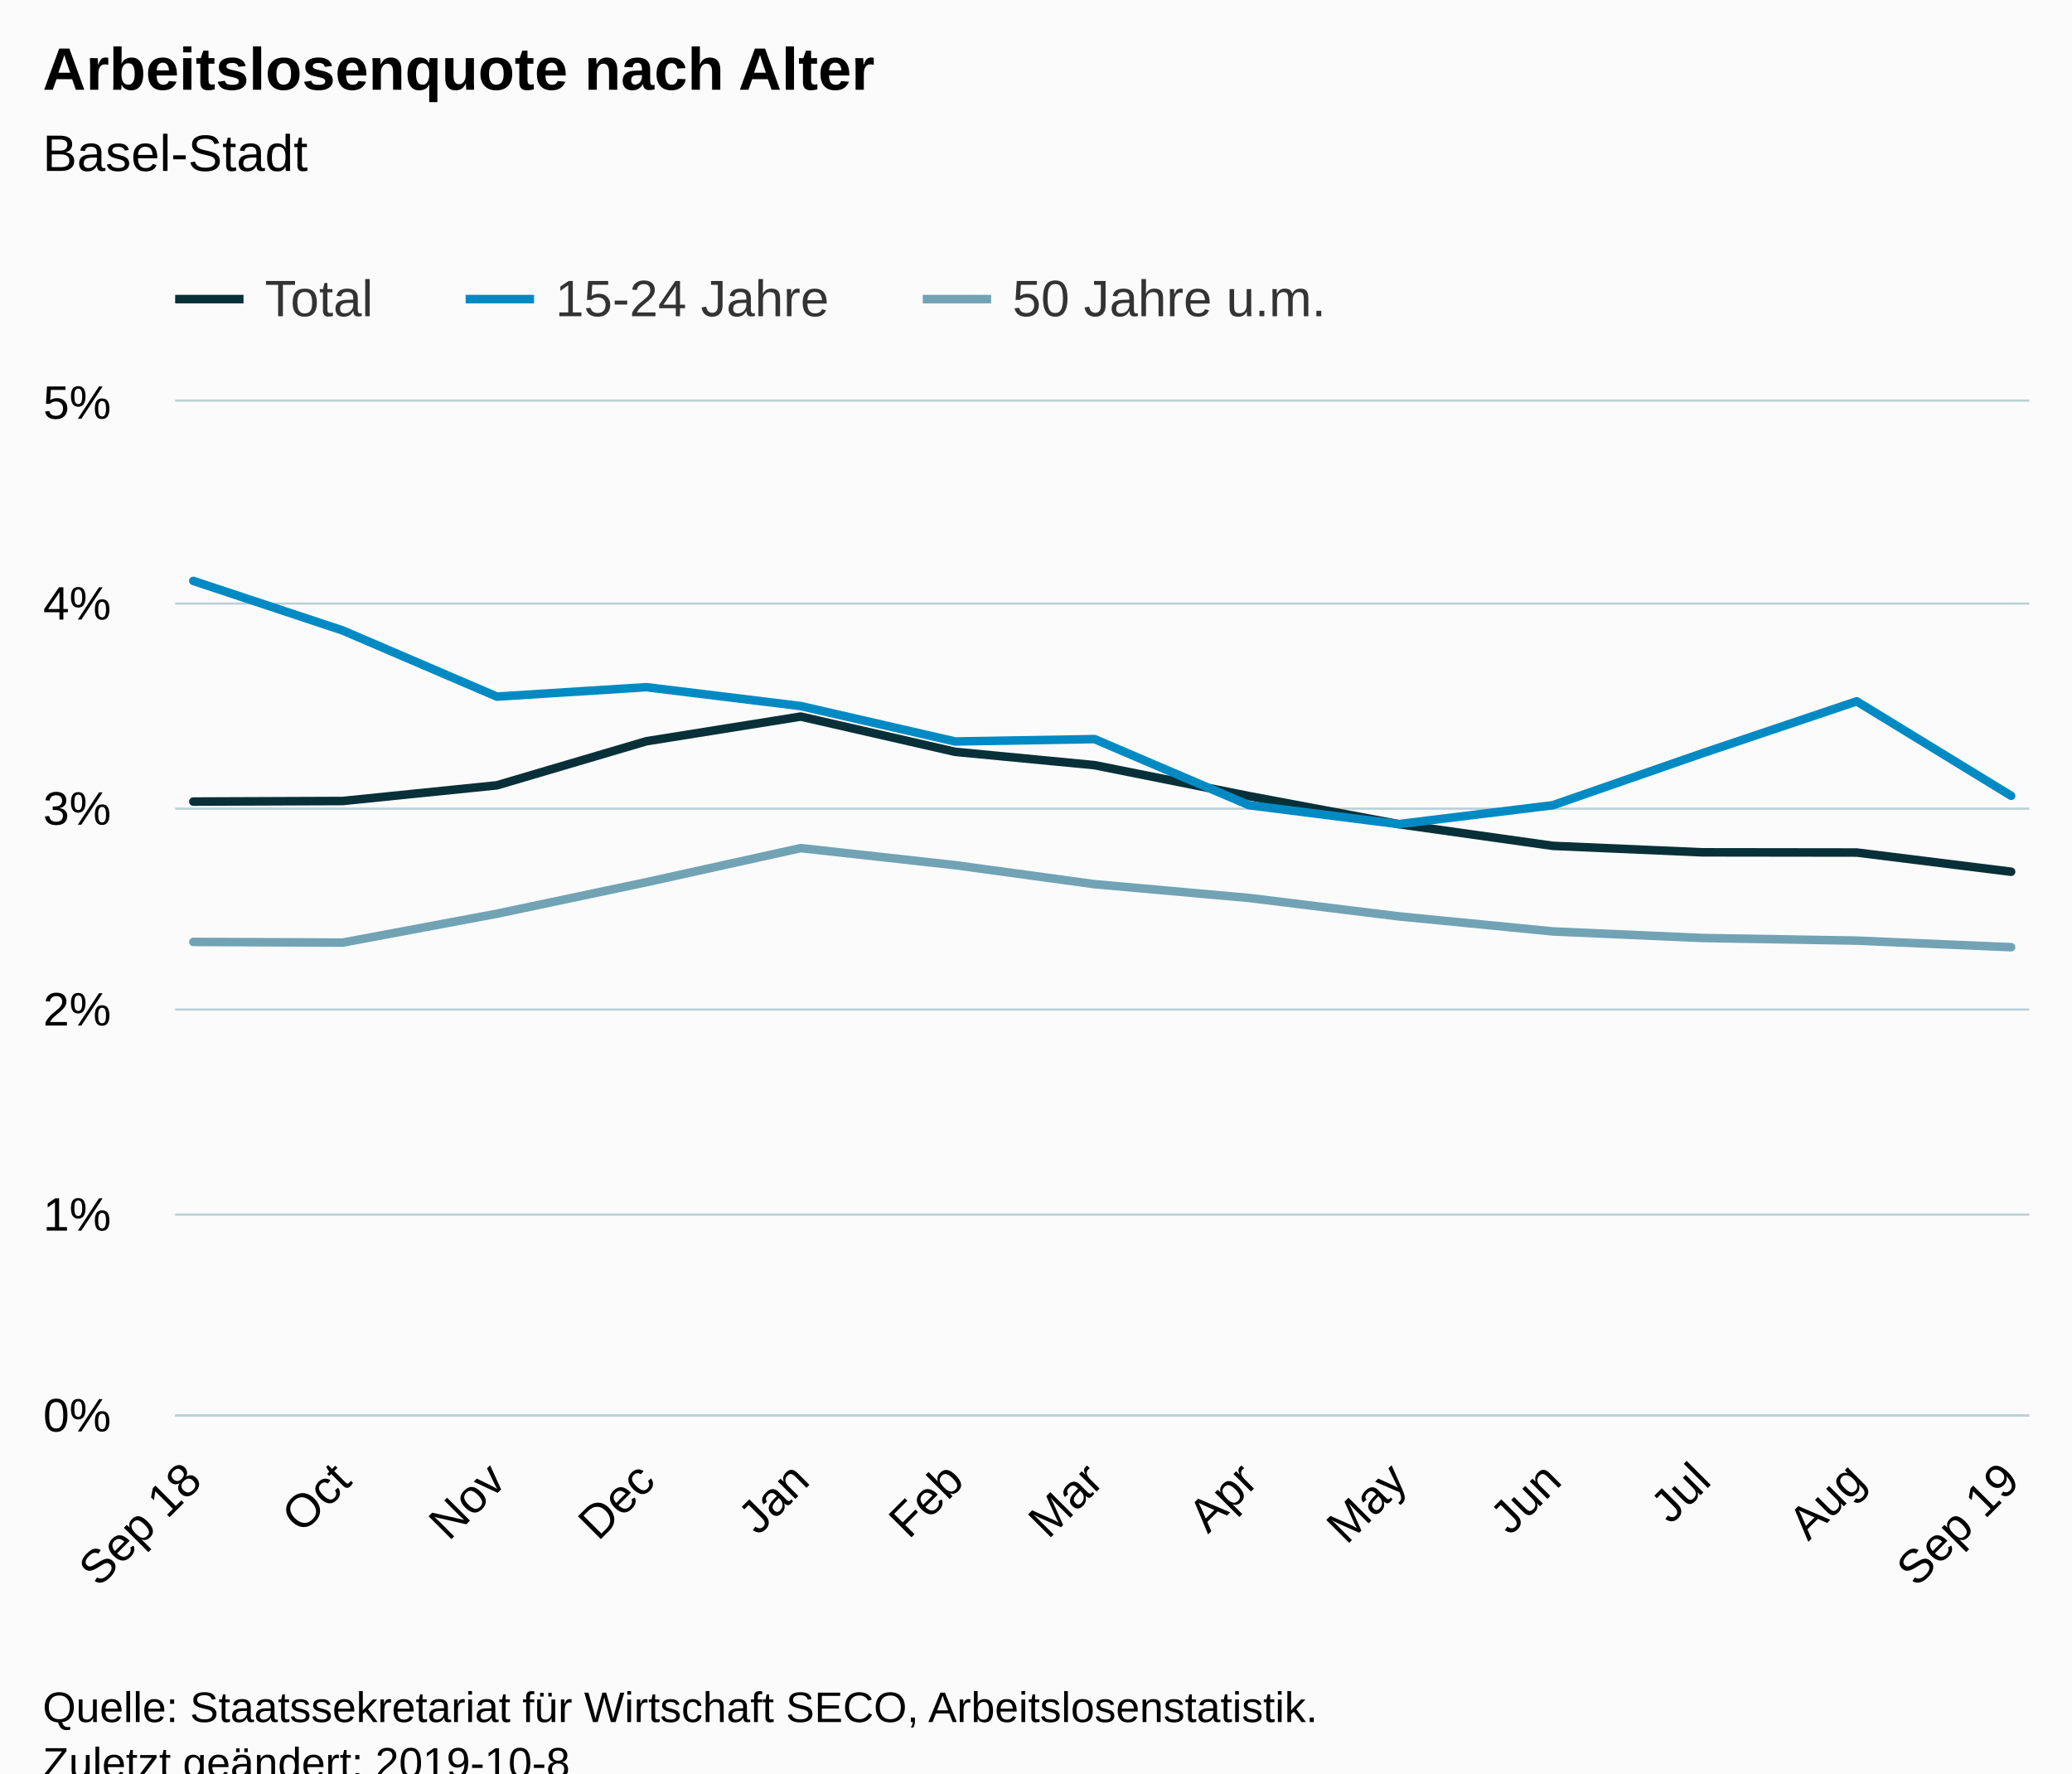
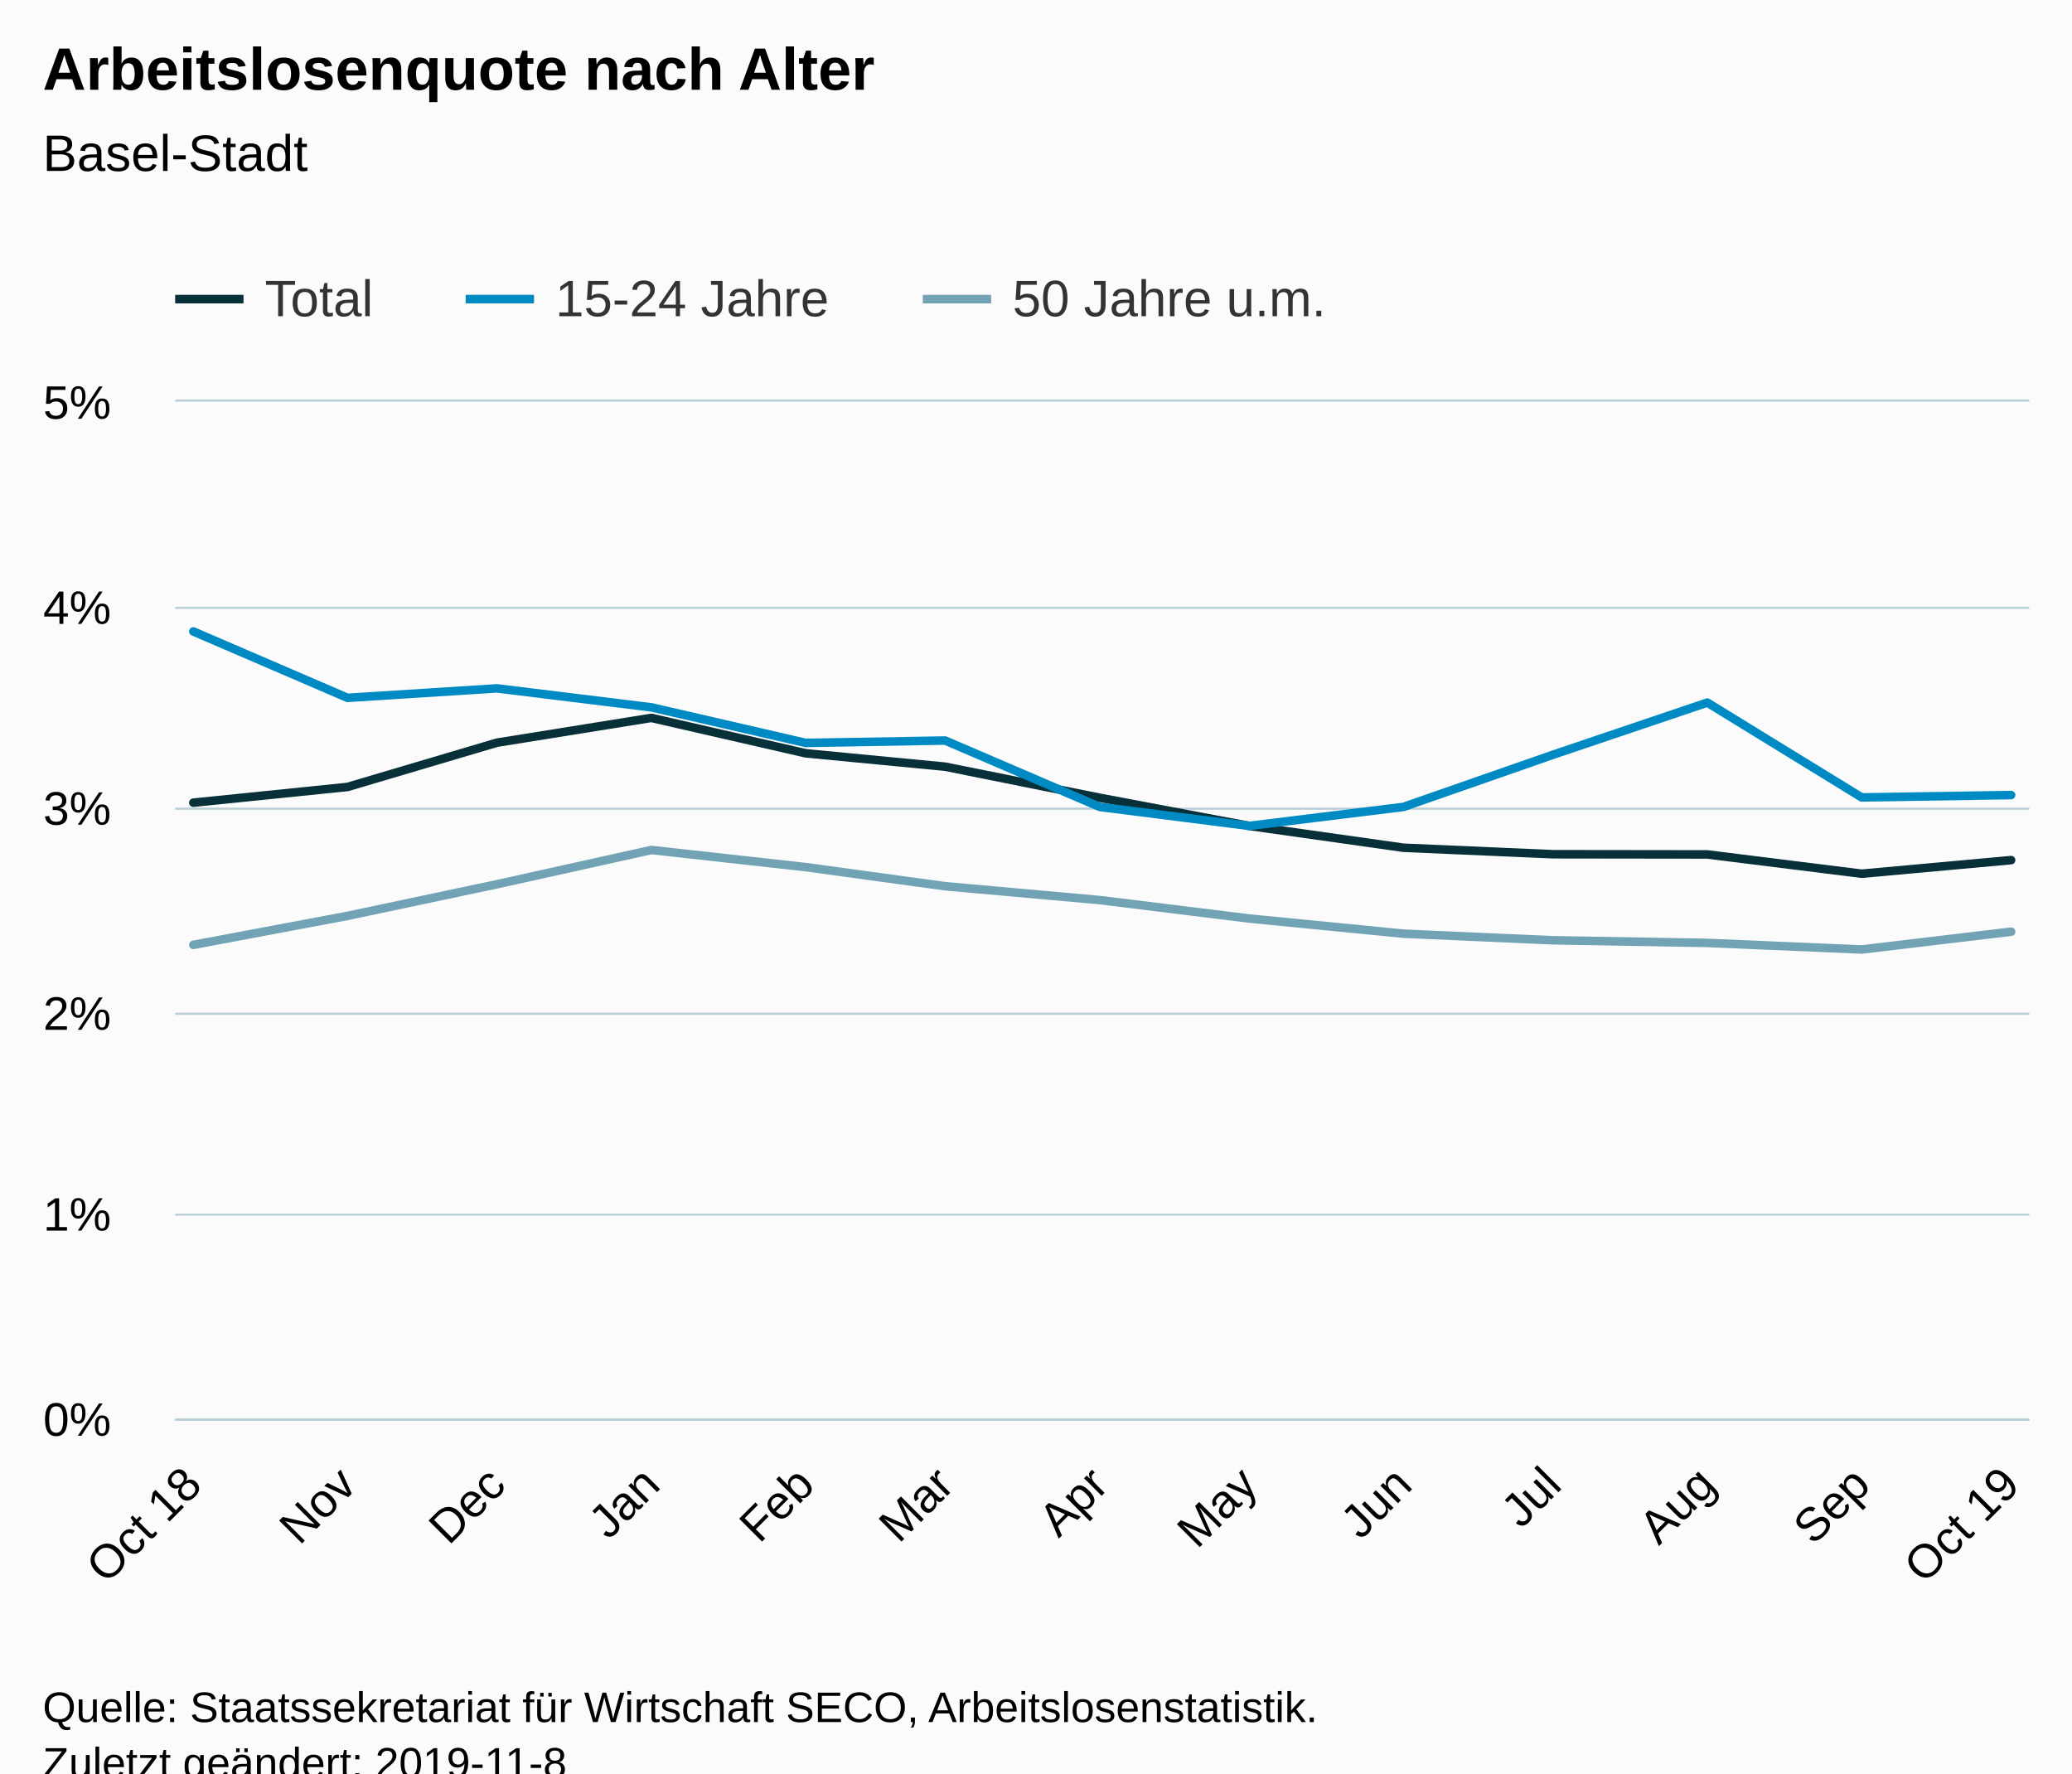
<svg xmlns="http://www.w3.org/2000/svg" version="1.1" class="highcharts-root" style="font-family:Arial;font-size:12px;" viewBox="0 0 485 415">
  <defs>
-     <clipPath id="highcharts-a1uxx9w-6">
-       <rect x="0" y="0" width="434" height="237" fill="none" />
+     <clipPath id="highcharts-u2x961v-6">
+       <rect x="0" y="0" width="434" height="238" fill="none" />
    </clipPath>
-     <clipPath id="highcharts-a1uxx9w-7">
-       <rect x="0" y="0" width="434" height="237" fill="none" />
+     <clipPath id="highcharts-u2x961v-7">
+       <rect x="0" y="0" width="434" height="238" fill="none" />
    </clipPath>
  </defs>
  <rect fill="#fbfbfb" class="highcharts-background" x="0" y="0" width="485" height="428" rx="0" ry="0" />
-   <rect fill="none" class="highcharts-plot-background" x="41" y="94" width="434" height="237" />
+   <rect fill="none" class="highcharts-plot-background" x="41" y="94" width="434" height="238" />
  <g class="highcharts-pane-group" data-z-index="0" />
  <g class="highcharts-grid highcharts-xaxis-grid " data-z-index="1">
-     <path fill="none" data-z-index="1" class="highcharts-grid-line" d="M 44.5 94 L 44.5 331" opacity="1" />
-     <path fill="none" data-z-index="1" class="highcharts-grid-line" d="M 79.5 94 L 79.5 331" opacity="1" />
-     <path fill="none" data-z-index="1" class="highcharts-grid-line" d="M 115.5 94 L 115.5 331" opacity="1" />
-     <path fill="none" data-z-index="1" class="highcharts-grid-line" d="M 150.5 94 L 150.5 331" opacity="1" />
-     <path fill="none" data-z-index="1" class="highcharts-grid-line" d="M 186.5 94 L 186.5 331" opacity="1" />
-     <path fill="none" data-z-index="1" class="highcharts-grid-line" d="M 223.5 94 L 223.5 331" opacity="1" />
-     <path fill="none" data-z-index="1" class="highcharts-grid-line" d="M 255.5 94 L 255.5 331" opacity="1" />
-     <path fill="none" data-z-index="1" class="highcharts-grid-line" d="M 291.5 94 L 291.5 331" opacity="1" />
-     <path fill="none" data-z-index="1" class="highcharts-grid-line" d="M 326.5 94 L 326.5 331" opacity="1" />
-     <path fill="none" data-z-index="1" class="highcharts-grid-line" d="M 362.5 94 L 362.5 331" opacity="1" />
-     <path fill="none" data-z-index="1" class="highcharts-grid-line" d="M 397.5 94 L 397.5 331" opacity="1" />
-     <path fill="none" data-z-index="1" class="highcharts-grid-line" d="M 434.5 94 L 434.5 331" opacity="1" />
-     <path fill="none" data-z-index="1" class="highcharts-grid-line" d="M 470.5 94 L 470.5 331" opacity="1" />
+     <path fill="none" data-z-index="1" class="highcharts-grid-line" d="M 44.5 94 L 44.5 332" opacity="1" />
+     <path fill="none" data-z-index="1" class="highcharts-grid-line" d="M 80.5 94 L 80.5 332" opacity="1" />
+     <path fill="none" data-z-index="1" class="highcharts-grid-line" d="M 115.5 94 L 115.5 332" opacity="1" />
+     <path fill="none" data-z-index="1" class="highcharts-grid-line" d="M 151.5 94 L 151.5 332" opacity="1" />
+     <path fill="none" data-z-index="1" class="highcharts-grid-line" d="M 188.5 94 L 188.5 332" opacity="1" />
+     <path fill="none" data-z-index="1" class="highcharts-grid-line" d="M 220.5 94 L 220.5 332" opacity="1" />
+     <path fill="none" data-z-index="1" class="highcharts-grid-line" d="M 256.5 94 L 256.5 332" opacity="1" />
+     <path fill="none" data-z-index="1" class="highcharts-grid-line" d="M 291.5 94 L 291.5 332" opacity="1" />
+     <path fill="none" data-z-index="1" class="highcharts-grid-line" d="M 327.5 94 L 327.5 332" opacity="1" />
+     <path fill="none" data-z-index="1" class="highcharts-grid-line" d="M 362.5 94 L 362.5 332" opacity="1" />
+     <path fill="none" data-z-index="1" class="highcharts-grid-line" d="M 399.5 94 L 399.5 332" opacity="1" />
+     <path fill="none" data-z-index="1" class="highcharts-grid-line" d="M 435.5 94 L 435.5 332" opacity="1" />
+     <path fill="none" data-z-index="1" class="highcharts-grid-line" d="M 470.5 94 L 470.5 332" opacity="1" />
  </g>
  <g class="highcharts-grid highcharts-yaxis-grid " data-z-index="1">
-     <path fill="none" stroke="#B9CFD7" stroke-width="0.5" data-z-index="1" class="highcharts-grid-line" d="M 41 331.25 L 475 331.25" opacity="1" />
+     <path fill="none" stroke="#B9CFD7" stroke-width="0.5" data-z-index="1" class="highcharts-grid-line" d="M 41 332.25 L 475 332.25" opacity="1" />
    <path fill="none" stroke="#B9CFD7" stroke-width="0.5" data-z-index="1" class="highcharts-grid-line" d="M 41 284.25 L 475 284.25" opacity="1" />
-     <path fill="none" stroke="#B9CFD7" stroke-width="0.5" data-z-index="1" class="highcharts-grid-line" d="M 41 236.25 L 475 236.25" opacity="1" />
+     <path fill="none" stroke="#B9CFD7" stroke-width="0.5" data-z-index="1" class="highcharts-grid-line" d="M 41 237.25 L 475 237.25" opacity="1" />
    <path fill="none" stroke="#B9CFD7" stroke-width="0.5" data-z-index="1" class="highcharts-grid-line" d="M 41 189.25 L 475 189.25" opacity="1" />
-     <path fill="none" stroke="#B9CFD7" stroke-width="0.5" data-z-index="1" class="highcharts-grid-line" d="M 41 141.25 L 475 141.25" opacity="1" />
+     <path fill="none" stroke="#B9CFD7" stroke-width="0.5" data-z-index="1" class="highcharts-grid-line" d="M 41 142.25 L 475 142.25" opacity="1" />
    <path fill="none" stroke="#B9CFD7" stroke-width="0.5" data-z-index="1" class="highcharts-grid-line" d="M 41 93.75 L 475 93.75" opacity="1" />
  </g>
-   <rect fill="none" class="highcharts-plot-border" data-z-index="1" x="41" y="94" width="434" height="237" />
+   <rect fill="none" class="highcharts-plot-border" data-z-index="1" x="41" y="94" width="434" height="238" />
  <g class="highcharts-axis highcharts-xaxis " data-z-index="2">
-     <path fill="none" class="highcharts-axis-line" stroke="#B9CFD7" stroke-width="0.5" data-z-index="7" d="M 41 331.25 L 475 331.25" />
+     <path fill="none" class="highcharts-axis-line" stroke="#B9CFD7" stroke-width="0.5" data-z-index="7" d="M 41 332.25 L 475 332.25" />
  </g>
  <g class="highcharts-axis highcharts-yaxis " data-z-index="2">
-     <path fill="none" class="highcharts-axis-line" data-z-index="7" d="M 41 94 L 41 331" />
+     <path fill="none" class="highcharts-axis-line" data-z-index="7" d="M 41 94 L 41 332" />
  </g>
  <g class="highcharts-series-group" data-z-index="3">
-     <g data-z-index="0.1" class="highcharts-series highcharts-series-0 highcharts-line-series " transform="translate(41,94) scale(1 1)" clip-path="url(#highcharts-a1uxx9w-7)">
-       <path fill="none" d="M 4.255 93.591 L 39.227 93.454 L 75.316 89.785 L 110.287 79.471 L 146.425 73.693 L 182.562 81.945 L 215.203 85.064 L 251.389 92.307 L 286.361 98.867 L 322.498 103.953 L 357.47 105.465 L 393.608 105.512 L 429.745 110.006" class="highcharts-graph" data-z-index="1" stroke="#083038" stroke-width="2" stroke-linejoin="round" stroke-linecap="round" />
+     <g data-z-index="0.1" class="highcharts-series highcharts-series-0 highcharts-line-series " transform="translate(41,94) scale(1 1)" clip-path="url(#highcharts-u2x961v-7)">
+       <path fill="none" d="M 4.255 93.848 L 40.344 90.164 L 75.316 79.806 L 111.453 74.004 L 147.591 82.291 L 180.231 85.423 L 216.417 92.696 L 251.389 99.284 L 287.526 104.392 L 322.498 105.91 L 358.636 105.958 L 394.773 110.47 L 429.745 107.29" class="highcharts-graph" data-z-index="1" stroke="#083038" stroke-width="2" stroke-linejoin="round" stroke-linecap="round" />
    </g>
    <g data-z-index="0.1" class="highcharts-markers highcharts-series-0 highcharts-line-series " transform="translate(41,94) scale(1 1)" clip-path="none" />
-     <g data-z-index="0.1" class="highcharts-series highcharts-series-1 highcharts-line-series " transform="translate(41,94) scale(1 1)" clip-path="url(#highcharts-a1uxx9w-7)">
-       <path fill="none" d="M 4.255 41.949 L 39.227 53.553 L 75.316 69.024 L 110.287 66.815 L 146.425 71.233 L 182.562 79.523 L 215.203 78.968 L 251.389 94.44 L 286.361 98.862 L 322.498 94.44 L 357.47 82.286 L 393.608 70.128 L 429.745 92.231" class="highcharts-graph" data-z-index="1" stroke="#008AC3" stroke-width="2" stroke-linejoin="round" stroke-linecap="round" />
+     <g data-z-index="0.1" class="highcharts-series highcharts-series-1 highcharts-line-series " transform="translate(41,94) scale(1 1)" clip-path="url(#highcharts-u2x961v-7)">
+       <path fill="none" d="M 4.255 53.778 L 40.344 69.315 L 75.316 67.097 L 111.453 71.533 L 147.591 79.859 L 180.231 79.302 L 216.417 94.838 L 251.389 99.279 L 287.526 94.838 L 322.498 82.634 L 358.636 70.424 L 394.773 92.62 L 429.745 92.063" class="highcharts-graph" data-z-index="1" stroke="#008AC3" stroke-width="2" stroke-linejoin="round" stroke-linecap="round" />
    </g>
    <g data-z-index="0.1" class="highcharts-markers highcharts-series-1 highcharts-line-series " transform="translate(41,94) scale(1 1)" clip-path="none" />
-     <g data-z-index="0.1" class="highcharts-series highcharts-series-2 highcharts-line-series " transform="translate(41,94) scale(1 1)" clip-path="url(#highcharts-a1uxx9w-7)">
-       <path fill="none" d="M 4.255 126.435 L 39.227 126.591 L 75.316 119.832 L 110.287 112.461 L 146.425 104.479 L 182.562 108.47 L 215.203 112.921 L 251.389 116.149 L 286.361 120.448 L 322.498 123.979 L 357.47 125.515 L 393.608 126.131 L 429.745 127.667" class="highcharts-graph" data-z-index="1" stroke="#71A3B5" stroke-width="2" stroke-linejoin="round" stroke-linecap="round" />
+     <g data-z-index="0.1" class="highcharts-series highcharts-series-2 highcharts-line-series " transform="translate(41,94) scale(1 1)" clip-path="url(#highcharts-u2x961v-7)">
+       <path fill="none" d="M 4.255 127.125 L 40.344 120.338 L 75.316 112.936 L 111.453 104.92 L 147.591 108.928 L 180.231 113.397 L 216.417 116.639 L 251.389 120.956 L 287.526 124.503 L 322.498 126.045 L 358.636 126.664 L 394.773 128.206 L 429.745 124.041" class="highcharts-graph" data-z-index="1" stroke="#71A3B5" stroke-width="2" stroke-linejoin="round" stroke-linecap="round" />
    </g>
    <g data-z-index="0.1" class="highcharts-markers highcharts-series-2 highcharts-line-series " transform="translate(41,94) scale(1 1)" clip-path="none" />
  </g>
  <text x="10" text-anchor="start" class="highcharts-title" data-z-index="4" style="color:#000000;font-size:14px;font-weight:bold;fill:#000000;" y="21">
    <tspan>Arbeitslosenquote nach Alter</tspan>
  </text>
  <text x="10" text-anchor="start" class="highcharts-subtitle" data-z-index="4" style="color:#000000;font-size:12px;font-weight:normal;font-family:Arial;fill:#000000;" y="40">
    <tspan>Basel-Stadt</tspan>
  </text>
  <g class="highcharts-legend" data-z-index="7" transform="translate(33,56)">
    <rect fill="none" class="highcharts-legend-box" rx="0" ry="0" x="0" y="0" width="287" height="26" visibility="visible" />
    <g data-z-index="1">
      <g>
        <g class="highcharts-legend-item highcharts-line-series highcharts-color-undefined highcharts-series-0" data-z-index="1" transform="translate(8,3)">
          <path fill="none" d="M 0 11 L 16 11" class="highcharts-graph" stroke="#083038" stroke-width="2" />
          <text x="21" style="color:#333333;font-size:12px;font-weight:normal;cursor:pointer;fill:#333333;" text-anchor="start" data-z-index="2" y="15">
            <tspan>Total</tspan>
          </text>
        </g>
        <g class="highcharts-legend-item highcharts-line-series highcharts-color-undefined highcharts-series-1" data-z-index="1" transform="translate(76,3)">
          <path fill="none" d="M 0 11 L 16 11" class="highcharts-graph" stroke="#008AC3" stroke-width="2" />
          <text x="21" y="15" style="color:#333333;font-size:12px;font-weight:normal;cursor:pointer;fill:#333333;" text-anchor="start" data-z-index="2">
            <tspan>15-24 Jahre</tspan>
          </text>
        </g>
        <g class="highcharts-legend-item highcharts-line-series highcharts-color-undefined highcharts-series-2" data-z-index="1" transform="translate(183,3)">
          <path fill="none" d="M 0 11 L 16 11" class="highcharts-graph" stroke="#71A3B5" stroke-width="2" />
          <text x="21" y="15" style="color:#333333;font-size:12px;font-weight:normal;cursor:pointer;fill:#333333;" text-anchor="start" data-z-index="2">
            <tspan>50 Jahre u.m.</tspan>
          </text>
        </g>
      </g>
    </g>
  </g>
  <g class="highcharts-axis-labels highcharts-xaxis-labels " data-z-index="7">
-     <text x="47.75" style="color:#000000;cursor:default;font-size:11px;fill:#000000;" text-anchor="end" transform="translate(0,0) rotate(-45 47.75048 347)" y="347" opacity="1">
-       <tspan>Sep 18</tspan>
+     <text x="47.75" style="color:#000000;cursor:default;font-size:11px;fill:#000000;" text-anchor="end" transform="translate(0,0) rotate(-45 47.75048 348)" y="348" opacity="1">
+       <tspan>Oct 18</tspan>
    </text>
-     <text x="82.722" style="color:#000000;cursor:default;font-size:11px;fill:#000000;" text-anchor="end" transform="translate(0,0) rotate(-45 82.72228 347)" y="347" opacity="1">Oct</text>
-     <text x="118.86" style="color:#000000;cursor:default;font-size:11px;fill:#000000;" text-anchor="end" transform="translate(0,0) rotate(-45 118.8598 347)" y="347" opacity="1">Nov</text>
-     <text x="153.832" style="color:#000000;cursor:default;font-size:11px;fill:#000000;" text-anchor="end" transform="translate(0,0) rotate(-45 153.8316 347)" y="347" opacity="1">Dec</text>
-     <text x="189.969" style="color:#000000;cursor:default;font-size:11px;fill:#000000;" text-anchor="end" transform="translate(0,0) rotate(-45 189.9691 347)" y="347" opacity="1">Jan</text>
-     <text x="226.107" style="color:#000000;cursor:default;font-size:11px;fill:#000000;" text-anchor="end" transform="translate(0,0) rotate(-45 226.1066 347)" y="347" opacity="1">Feb</text>
-     <text x="258.747" style="color:#000000;cursor:default;font-size:11px;fill:#000000;" text-anchor="end" transform="translate(0,0) rotate(-45 258.747 347)" y="347" opacity="1">Mar</text>
-     <text x="294.885" style="color:#000000;cursor:default;font-size:11px;fill:#000000;" text-anchor="end" transform="translate(0,0) rotate(-45 294.8845 347)" y="347" opacity="1">Apr</text>
-     <text x="329.856" style="color:#000000;cursor:default;font-size:11px;fill:#000000;" text-anchor="end" transform="translate(0,0) rotate(-45 329.8563 347)" y="347" opacity="1">May</text>
-     <text x="365.994" style="color:#000000;cursor:default;font-size:11px;fill:#000000;" text-anchor="end" transform="translate(0,0) rotate(-45 365.9938 347)" y="347" opacity="1">Jun</text>
-     <text x="400.966" style="color:#000000;cursor:default;font-size:11px;fill:#000000;" text-anchor="end" transform="translate(0,0) rotate(-45 400.9656 347)" y="347" opacity="1">Jul</text>
-     <text x="437.103" style="color:#000000;cursor:default;font-size:11px;fill:#000000;" text-anchor="end" transform="translate(0,0) rotate(-45 437.1032 347)" y="347" opacity="1">Aug</text>
-     <text x="473.241" style="color:#000000;cursor:default;font-size:11px;fill:#000000;" text-anchor="end" transform="translate(0,0) rotate(-45 473.2407 347)" y="347" opacity="1">
-       <tspan>Sep 19</tspan>
+     <text x="83.888" style="color:#000000;cursor:default;font-size:11px;fill:#000000;" text-anchor="end" transform="translate(0,0) rotate(-45 83.88801 348)" y="348" opacity="1">Nov</text>
+     <text x="118.86" style="color:#000000;cursor:default;font-size:11px;fill:#000000;" text-anchor="end" transform="translate(0,0) rotate(-45 118.8598 348)" y="348" opacity="1">Dec</text>
+     <text x="154.997" style="color:#000000;cursor:default;font-size:11px;fill:#000000;" text-anchor="end" transform="translate(0,0) rotate(-45 154.9973 348)" y="348" opacity="1">Jan</text>
+     <text x="191.135" style="color:#000000;cursor:default;font-size:11px;fill:#000000;" text-anchor="end" transform="translate(0,0) rotate(-45 191.1349 348)" y="348" opacity="1">Feb</text>
+     <text x="223.775" style="color:#000000;cursor:default;font-size:11px;fill:#000000;" text-anchor="end" transform="translate(0,0) rotate(-45 223.7752 348)" y="348" opacity="1">Mar</text>
+     <text x="259.913" style="color:#000000;cursor:default;font-size:11px;fill:#000000;" text-anchor="end" transform="translate(0,0) rotate(-45 259.9127 348)" y="348" opacity="1">Apr</text>
+     <text x="294.885" style="color:#000000;cursor:default;font-size:11px;fill:#000000;" text-anchor="end" transform="translate(0,0) rotate(-45 294.8845 348)" y="348" opacity="1">May</text>
+     <text x="331.022" style="color:#000000;cursor:default;font-size:11px;fill:#000000;" text-anchor="end" transform="translate(0,0) rotate(-45 331.022 348)" y="348" opacity="1">Jun</text>
+     <text x="365.994" style="color:#000000;cursor:default;font-size:11px;fill:#000000;" text-anchor="end" transform="translate(0,0) rotate(-45 365.9938 348)" y="348" opacity="1">Jul</text>
+     <text x="402.131" style="color:#000000;cursor:default;font-size:11px;fill:#000000;" text-anchor="end" transform="translate(0,0) rotate(-45 402.1314 348)" y="348" opacity="1">Aug</text>
+     <text x="438.269" style="color:#000000;cursor:default;font-size:11px;fill:#000000;" text-anchor="end" transform="translate(0,0) rotate(-45 438.2689 348)" y="348" opacity="1">Sep</text>
+     <text x="473.241" style="color:#000000;cursor:default;font-size:11px;fill:#000000;" text-anchor="end" transform="translate(0,0) rotate(-45 473.2407 348)" y="348" opacity="1">
+       <tspan>Oct 19</tspan>
    </text>
  </g>
  <g class="highcharts-axis-labels highcharts-yaxis-labels " data-z-index="7">
-     <text x="26" style="color:#000000;cursor:default;font-size:11px;fill:#000000;" text-anchor="end" transform="translate(0,0)" y="335" opacity="1">0%</text>
+     <text x="26" style="color:#000000;cursor:default;font-size:11px;fill:#000000;" text-anchor="end" transform="translate(0,0)" y="336" opacity="1">0%</text>
    <text x="26" style="color:#000000;cursor:default;font-size:11px;fill:#000000;" text-anchor="end" transform="translate(0,0)" y="288" opacity="1">1%</text>
-     <text x="26" style="color:#000000;cursor:default;font-size:11px;fill:#000000;" text-anchor="end" transform="translate(0,0)" y="240" opacity="1">2%</text>
+     <text x="26" style="color:#000000;cursor:default;font-size:11px;fill:#000000;" text-anchor="end" transform="translate(0,0)" y="241" opacity="1">2%</text>
    <text x="26" style="color:#000000;cursor:default;font-size:11px;fill:#000000;" text-anchor="end" transform="translate(0,0)" y="193" opacity="1">3%</text>
-     <text x="26" style="color:#000000;cursor:default;font-size:11px;fill:#000000;" text-anchor="end" transform="translate(0,0)" y="145" opacity="1">4%</text>
+     <text x="26" style="color:#000000;cursor:default;font-size:11px;fill:#000000;" text-anchor="end" transform="translate(0,0)" y="146" opacity="1">4%</text>
    <text x="26" style="color:#000000;cursor:default;font-size:11px;fill:#000000;" text-anchor="end" transform="translate(0,0)" y="98" opacity="1">5%</text>
  </g>
  <text x="10" class="highcharts-credits" text-anchor="start" data-z-index="8" style="cursor:default;color:#000000;font-size:10px;fill:#000000;" y="403">
    <tspan>Quelle: Staatssekretariat für Wirtschaft SECO, Arbeitslosenstatistik.</tspan>
-     <tspan x="10" dy="13">Zuletzt geändert: 2019-10-8</tspan>
+     <tspan x="10" dy="13">Zuletzt geändert: 2019-11-8</tspan>
  </text>
</svg>
